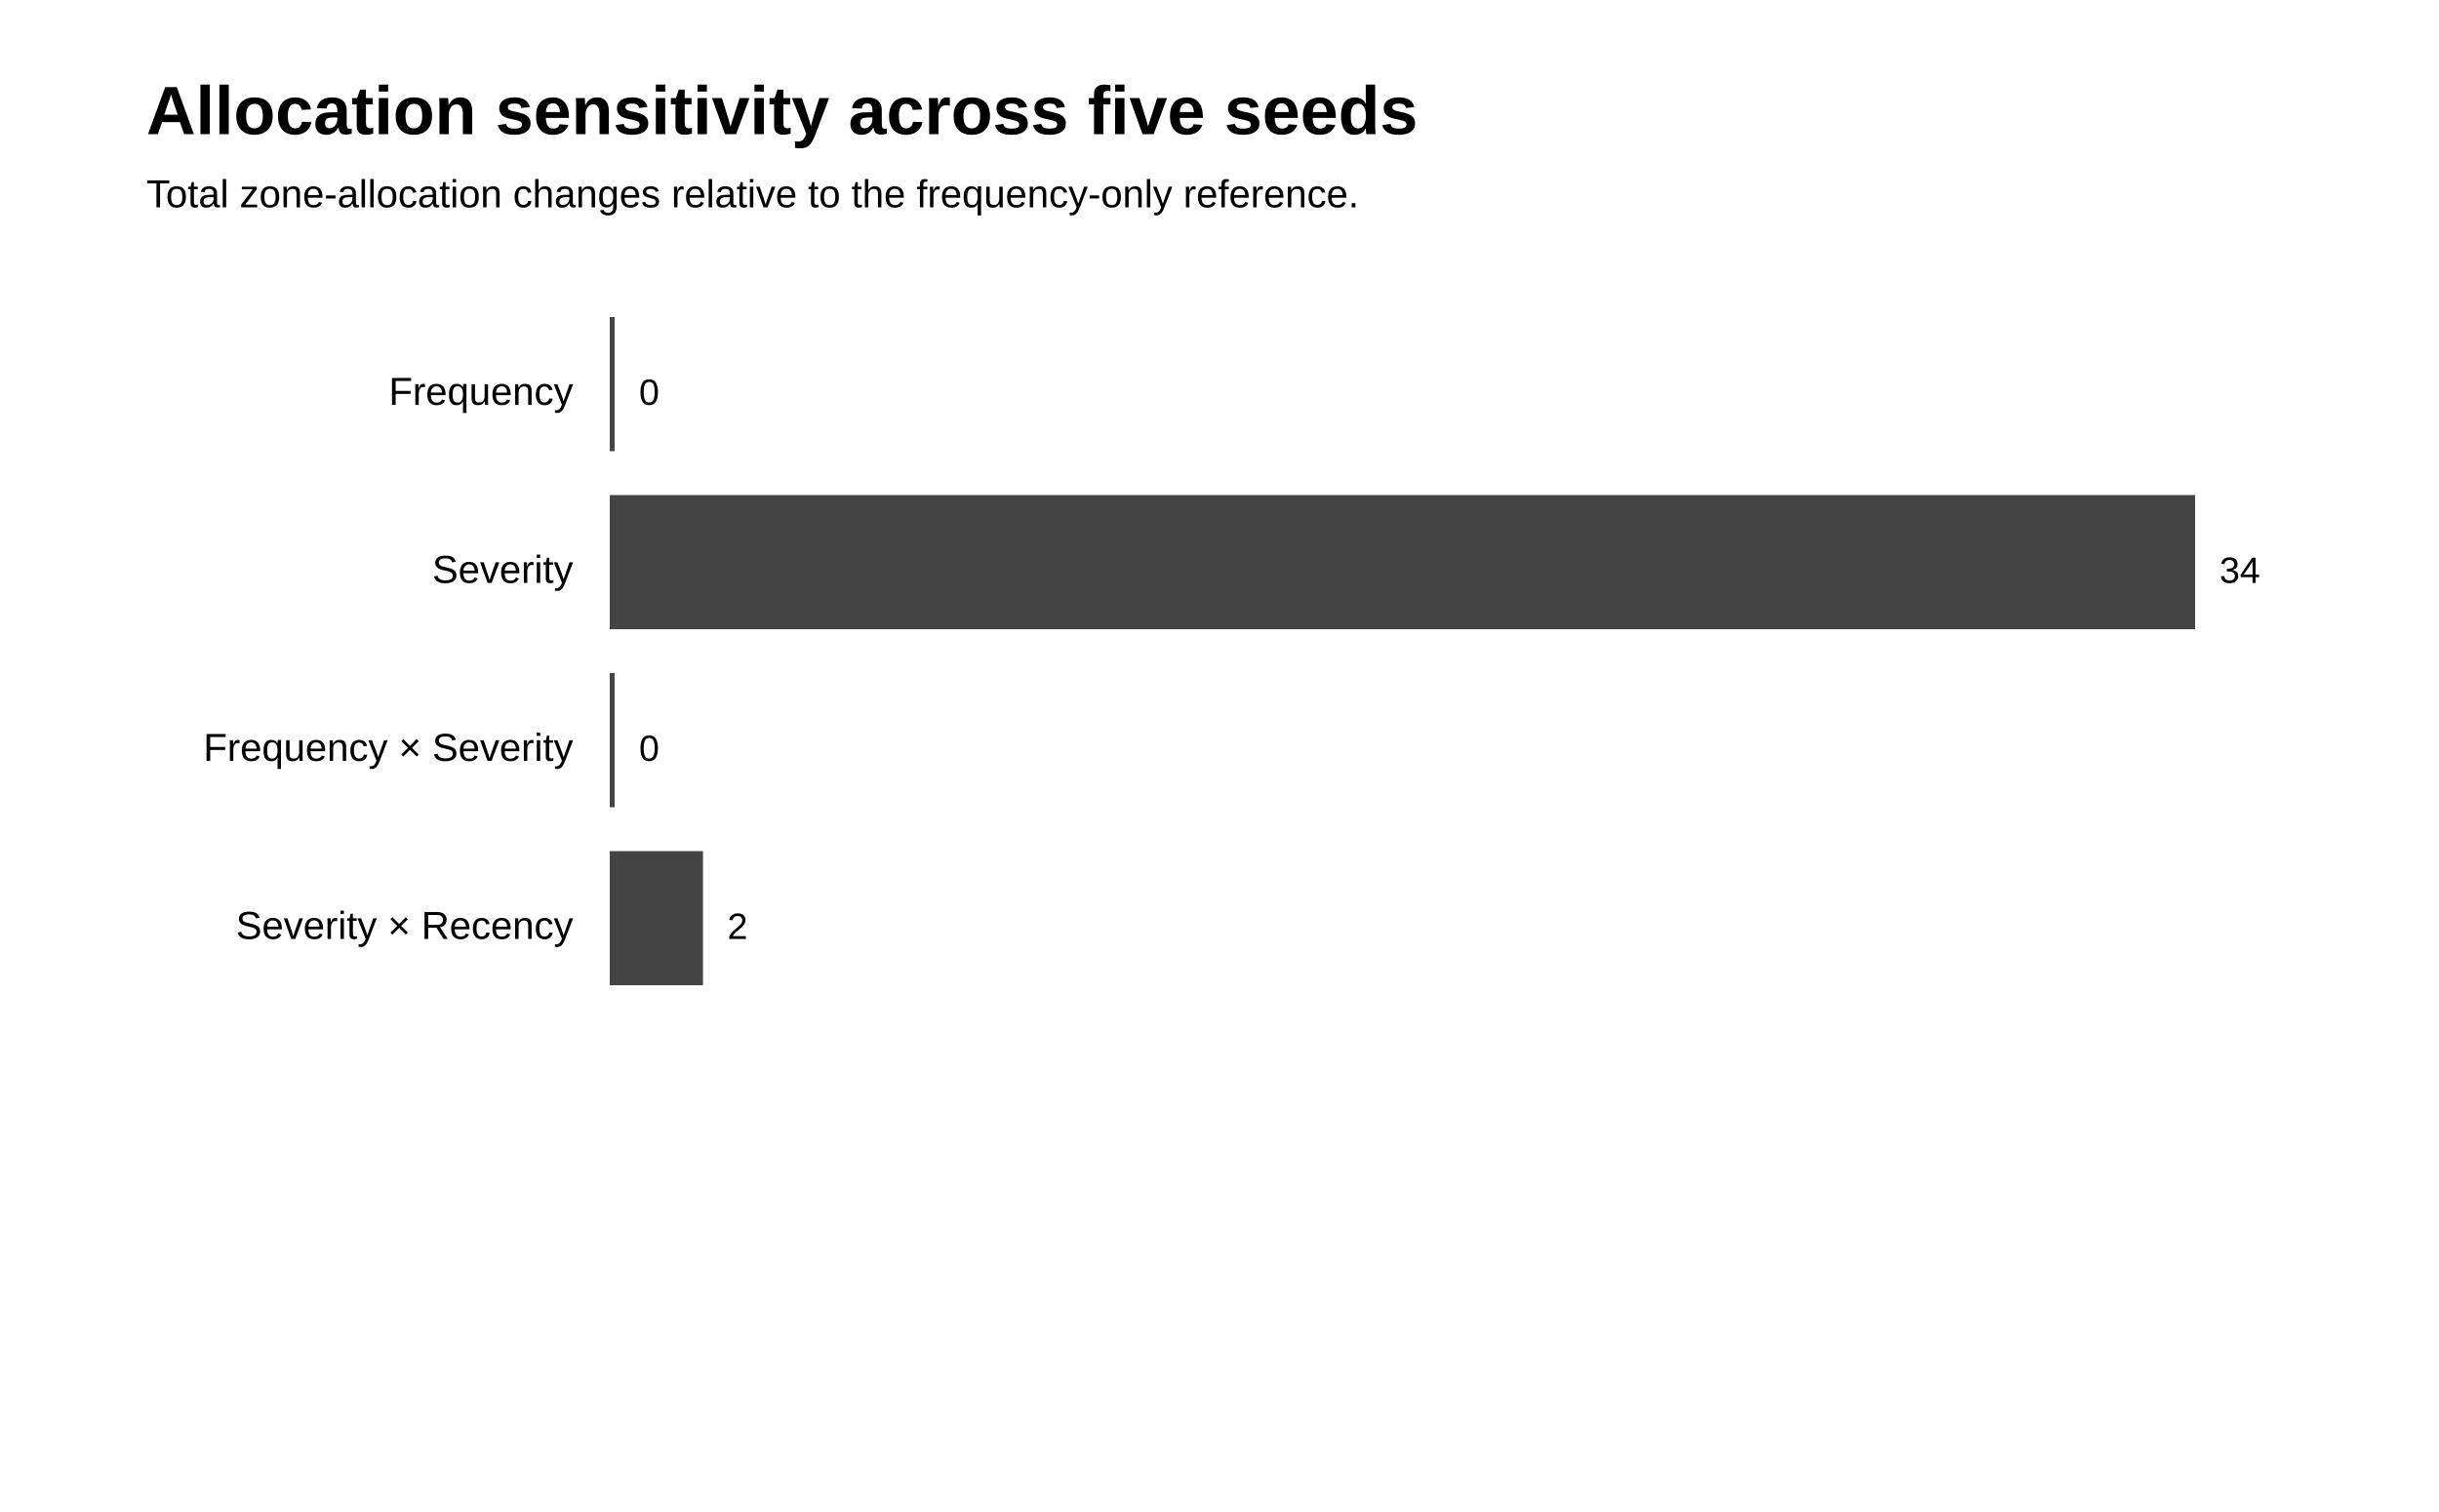
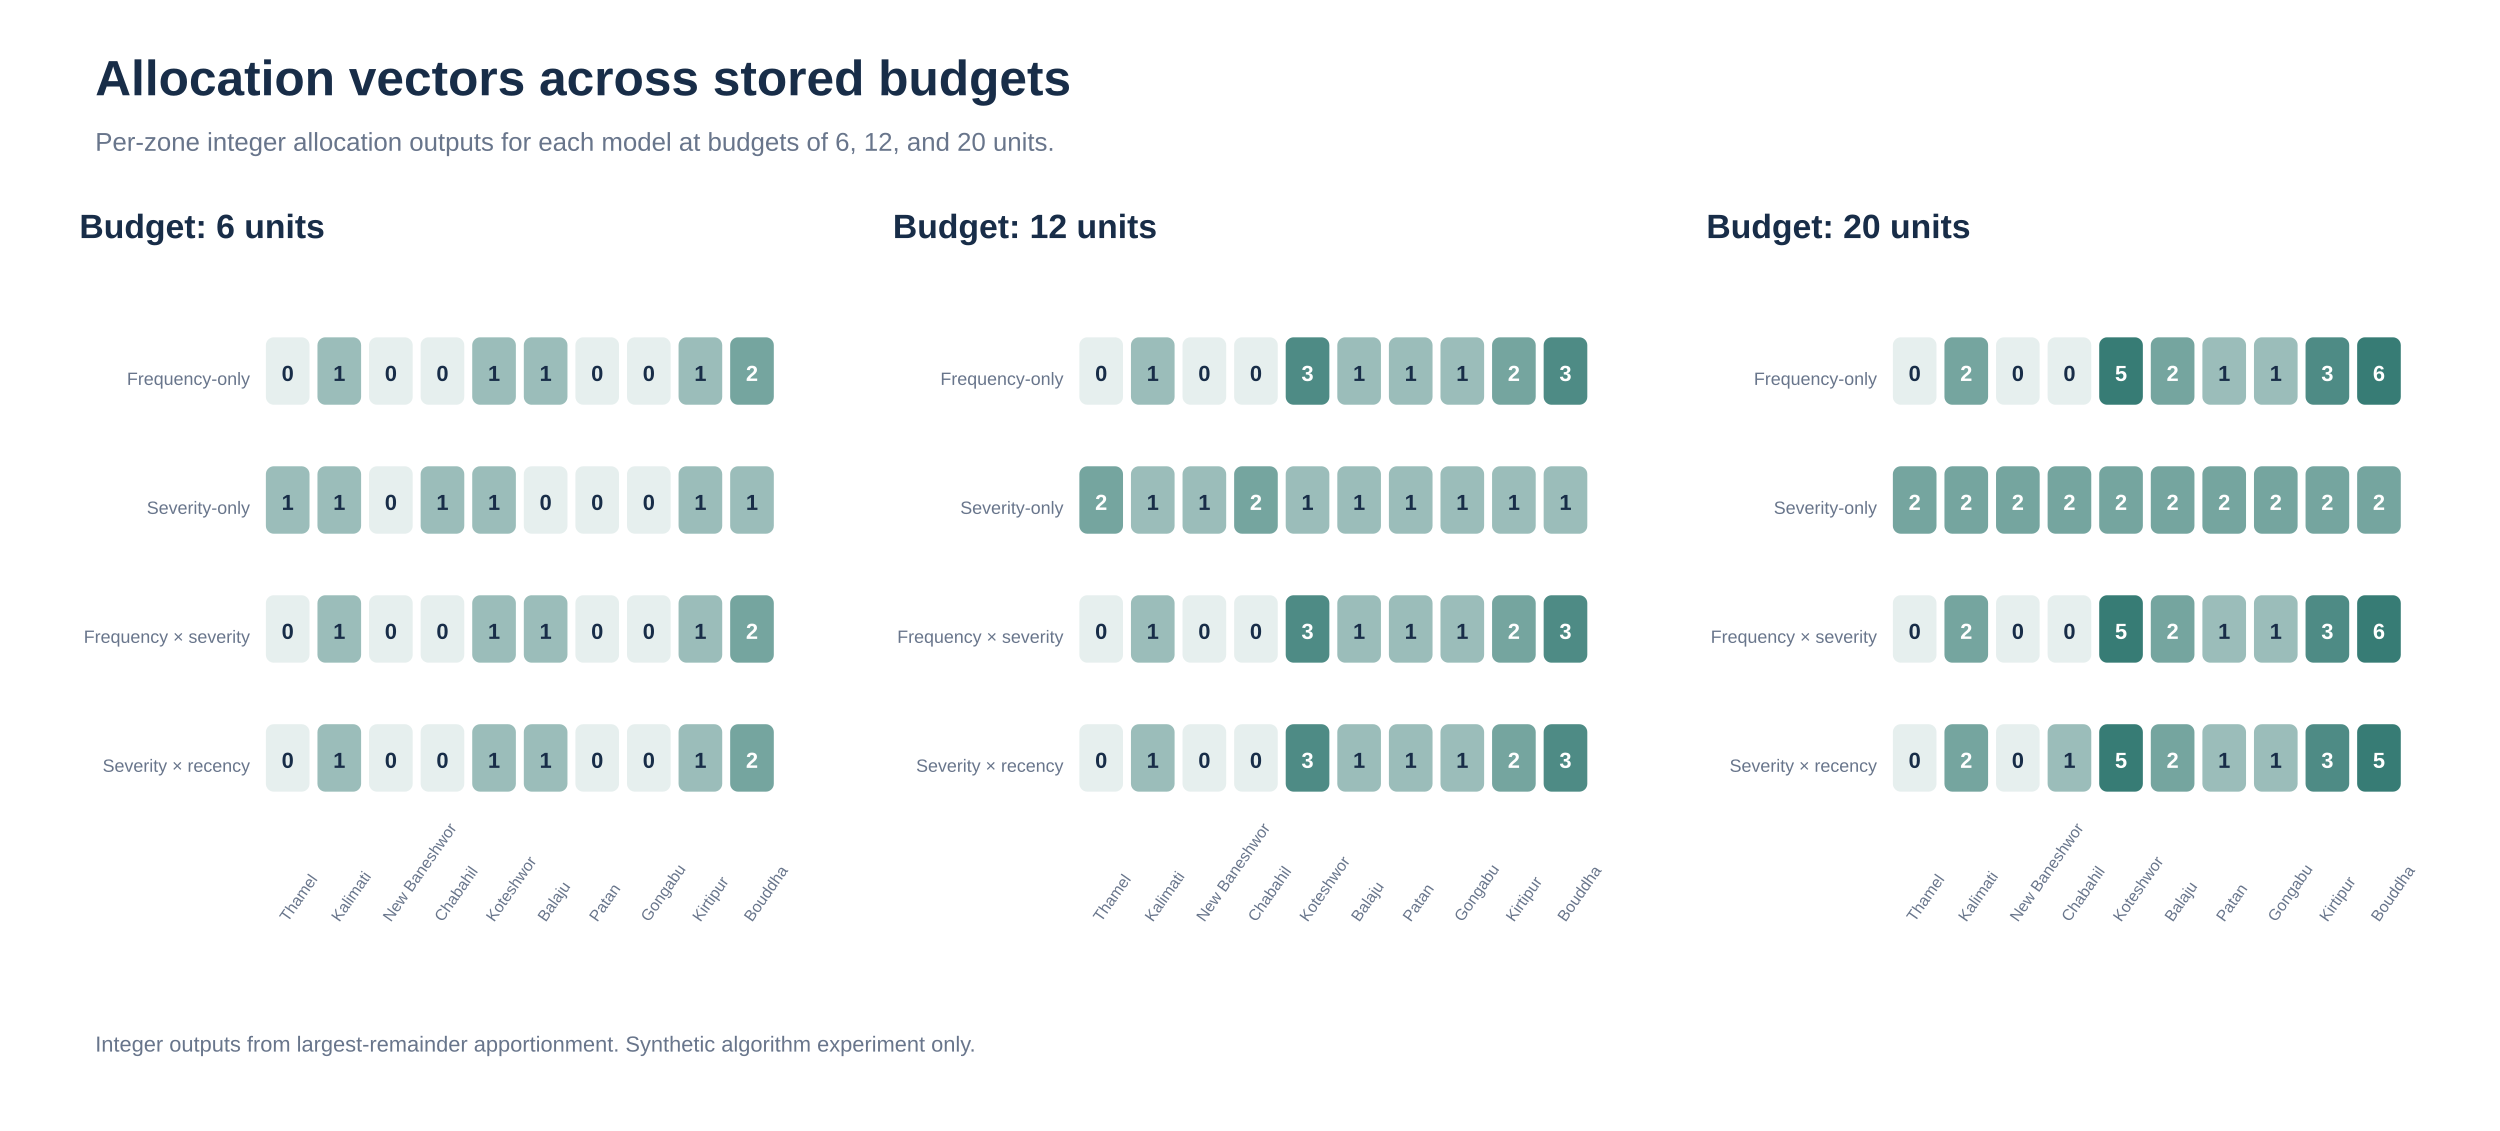
- <svg xmlns="http://www.w3.org/2000/svg" width="1000" height="620" viewBox="0 0 1000 620">
-   <rect width="100%" height="100%" fill="white" />
-   <text x="60" y="55" font-family="Arial" font-size="28" font-weight="700">Allocation sensitivity across five seeds</text>
-   <text x="60" y="85" font-family="Arial" font-size="16">Total zone-allocation changes relative to the frequency-only reference.</text>
-   <text x="235" y="166" text-anchor="end" font-family="Arial" font-size="16">Frequency</text>
-   <rect x="250" y="130" width="2" height="55" fill="#444" />
-   <text x="262" y="166" font-family="Arial" font-size="15">0</text>
-   <text x="235" y="239" text-anchor="end" font-family="Arial" font-size="16">Severity</text>
-   <rect x="250" y="203" width="650" height="55" fill="#444" />
-   <text x="910" y="239" font-family="Arial" font-size="15">34</text>
-   <text x="235" y="312" text-anchor="end" font-family="Arial" font-size="16">Frequency × Severity</text>
-   <rect x="250" y="276" width="2" height="55" fill="#444" />
-   <text x="262" y="312" font-family="Arial" font-size="15">0</text>
-   <text x="235" y="385" text-anchor="end" font-family="Arial" font-size="16">Severity × Recency</text>
-   <rect x="250" y="349" width="38.235" height="55" fill="#444" />
-   <text x="298.235" y="385" font-family="Arial" font-size="15">2</text>
+ <svg xmlns="http://www.w3.org/2000/svg" width="1260" height="570" viewBox="0 0 1260 570" role="img" aria-labelledby="title desc">
+   <rect width="100%" height="100%" fill="#ffffff" />
+   <g font-family="Arial, Helvetica, sans-serif">
+     <text x="48" y="48" fill="#182d48" font-size="25" font-weight="700">Allocation vectors across stored budgets</text>
+     <text x="48" y="76" fill="#68758b" font-size="13">Per-zone integer allocation outputs for each model at budgets of 6, 12, and 20 units.</text>
+     <text x="40" y="120" fill="#182d48" font-size="17" font-weight="700">Budget: 6 units</text>
+     <text x="126" y="194" text-anchor="end" fill="#68758b" font-size="9">Frequency-only</text>
+     <rect x="134" y="170" width="22" height="34" rx="4" fill="#2d766e" opacity="0.12" />
+     <text x="145" y="192" text-anchor="middle" fill="#182d48" font-size="11" font-weight="700">0</text>
+     <rect x="160" y="170" width="22" height="34" rx="4" fill="#2d766e" opacity="0.48" />
+     <text x="171" y="192" text-anchor="middle" fill="#182d48" font-size="11" font-weight="700">1</text>
+     <rect x="186" y="170" width="22" height="34" rx="4" fill="#2d766e" opacity="0.12" />
+     <text x="197" y="192" text-anchor="middle" fill="#182d48" font-size="11" font-weight="700">0</text>
+     <rect x="212" y="170" width="22" height="34" rx="4" fill="#2d766e" opacity="0.12" />
+     <text x="223" y="192" text-anchor="middle" fill="#182d48" font-size="11" font-weight="700">0</text>
+     <rect x="238" y="170" width="22" height="34" rx="4" fill="#2d766e" opacity="0.48" />
+     <text x="249" y="192" text-anchor="middle" fill="#182d48" font-size="11" font-weight="700">1</text>
+     <rect x="264" y="170" width="22" height="34" rx="4" fill="#2d766e" opacity="0.48" />
+     <text x="275" y="192" text-anchor="middle" fill="#182d48" font-size="11" font-weight="700">1</text>
+     <rect x="290" y="170" width="22" height="34" rx="4" fill="#2d766e" opacity="0.12" />
+     <text x="301" y="192" text-anchor="middle" fill="#182d48" font-size="11" font-weight="700">0</text>
+     <rect x="316" y="170" width="22" height="34" rx="4" fill="#2d766e" opacity="0.12" />
+     <text x="327" y="192" text-anchor="middle" fill="#182d48" font-size="11" font-weight="700">0</text>
+     <rect x="342" y="170" width="22" height="34" rx="4" fill="#2d766e" opacity="0.48" />
+     <text x="353" y="192" text-anchor="middle" fill="#182d48" font-size="11" font-weight="700">1</text>
+     <rect x="368" y="170" width="22" height="34" rx="4" fill="#2d766e" opacity="0.66" />
+     <text x="379" y="192" text-anchor="middle" fill="#ffffff" font-size="11" font-weight="700">2</text>
+     <text x="126" y="259" text-anchor="end" fill="#68758b" font-size="9">Severity-only</text>
+     <rect x="134" y="235" width="22" height="34" rx="4" fill="#2d766e" opacity="0.48" />
+     <text x="145" y="257" text-anchor="middle" fill="#182d48" font-size="11" font-weight="700">1</text>
+     <rect x="160" y="235" width="22" height="34" rx="4" fill="#2d766e" opacity="0.48" />
+     <text x="171" y="257" text-anchor="middle" fill="#182d48" font-size="11" font-weight="700">1</text>
+     <rect x="186" y="235" width="22" height="34" rx="4" fill="#2d766e" opacity="0.12" />
+     <text x="197" y="257" text-anchor="middle" fill="#182d48" font-size="11" font-weight="700">0</text>
+     <rect x="212" y="235" width="22" height="34" rx="4" fill="#2d766e" opacity="0.48" />
+     <text x="223" y="257" text-anchor="middle" fill="#182d48" font-size="11" font-weight="700">1</text>
+     <rect x="238" y="235" width="22" height="34" rx="4" fill="#2d766e" opacity="0.48" />
+     <text x="249" y="257" text-anchor="middle" fill="#182d48" font-size="11" font-weight="700">1</text>
+     <rect x="264" y="235" width="22" height="34" rx="4" fill="#2d766e" opacity="0.12" />
+     <text x="275" y="257" text-anchor="middle" fill="#182d48" font-size="11" font-weight="700">0</text>
+     <rect x="290" y="235" width="22" height="34" rx="4" fill="#2d766e" opacity="0.12" />
+     <text x="301" y="257" text-anchor="middle" fill="#182d48" font-size="11" font-weight="700">0</text>
+     <rect x="316" y="235" width="22" height="34" rx="4" fill="#2d766e" opacity="0.12" />
+     <text x="327" y="257" text-anchor="middle" fill="#182d48" font-size="11" font-weight="700">0</text>
+     <rect x="342" y="235" width="22" height="34" rx="4" fill="#2d766e" opacity="0.48" />
+     <text x="353" y="257" text-anchor="middle" fill="#182d48" font-size="11" font-weight="700">1</text>
+     <rect x="368" y="235" width="22" height="34" rx="4" fill="#2d766e" opacity="0.48" />
+     <text x="379" y="257" text-anchor="middle" fill="#182d48" font-size="11" font-weight="700">1</text>
+     <text x="126" y="324" text-anchor="end" fill="#68758b" font-size="9">Frequency × severity</text>
+     <rect x="134" y="300" width="22" height="34" rx="4" fill="#2d766e" opacity="0.12" />
+     <text x="145" y="322" text-anchor="middle" fill="#182d48" font-size="11" font-weight="700">0</text>
+     <rect x="160" y="300" width="22" height="34" rx="4" fill="#2d766e" opacity="0.48" />
+     <text x="171" y="322" text-anchor="middle" fill="#182d48" font-size="11" font-weight="700">1</text>
+     <rect x="186" y="300" width="22" height="34" rx="4" fill="#2d766e" opacity="0.12" />
+     <text x="197" y="322" text-anchor="middle" fill="#182d48" font-size="11" font-weight="700">0</text>
+     <rect x="212" y="300" width="22" height="34" rx="4" fill="#2d766e" opacity="0.12" />
+     <text x="223" y="322" text-anchor="middle" fill="#182d48" font-size="11" font-weight="700">0</text>
+     <rect x="238" y="300" width="22" height="34" rx="4" fill="#2d766e" opacity="0.48" />
+     <text x="249" y="322" text-anchor="middle" fill="#182d48" font-size="11" font-weight="700">1</text>
+     <rect x="264" y="300" width="22" height="34" rx="4" fill="#2d766e" opacity="0.48" />
+     <text x="275" y="322" text-anchor="middle" fill="#182d48" font-size="11" font-weight="700">1</text>
+     <rect x="290" y="300" width="22" height="34" rx="4" fill="#2d766e" opacity="0.12" />
+     <text x="301" y="322" text-anchor="middle" fill="#182d48" font-size="11" font-weight="700">0</text>
+     <rect x="316" y="300" width="22" height="34" rx="4" fill="#2d766e" opacity="0.12" />
+     <text x="327" y="322" text-anchor="middle" fill="#182d48" font-size="11" font-weight="700">0</text>
+     <rect x="342" y="300" width="22" height="34" rx="4" fill="#2d766e" opacity="0.48" />
+     <text x="353" y="322" text-anchor="middle" fill="#182d48" font-size="11" font-weight="700">1</text>
+     <rect x="368" y="300" width="22" height="34" rx="4" fill="#2d766e" opacity="0.66" />
+     <text x="379" y="322" text-anchor="middle" fill="#ffffff" font-size="11" font-weight="700">2</text>
+     <text x="126" y="389" text-anchor="end" fill="#68758b" font-size="9">Severity × recency</text>
+     <rect x="134" y="365" width="22" height="34" rx="4" fill="#2d766e" opacity="0.12" />
+     <text x="145" y="387" text-anchor="middle" fill="#182d48" font-size="11" font-weight="700">0</text>
+     <rect x="160" y="365" width="22" height="34" rx="4" fill="#2d766e" opacity="0.48" />
+     <text x="171" y="387" text-anchor="middle" fill="#182d48" font-size="11" font-weight="700">1</text>
+     <rect x="186" y="365" width="22" height="34" rx="4" fill="#2d766e" opacity="0.12" />
+     <text x="197" y="387" text-anchor="middle" fill="#182d48" font-size="11" font-weight="700">0</text>
+     <rect x="212" y="365" width="22" height="34" rx="4" fill="#2d766e" opacity="0.12" />
+     <text x="223" y="387" text-anchor="middle" fill="#182d48" font-size="11" font-weight="700">0</text>
+     <rect x="238" y="365" width="22" height="34" rx="4" fill="#2d766e" opacity="0.48" />
+     <text x="249" y="387" text-anchor="middle" fill="#182d48" font-size="11" font-weight="700">1</text>
+     <rect x="264" y="365" width="22" height="34" rx="4" fill="#2d766e" opacity="0.48" />
+     <text x="275" y="387" text-anchor="middle" fill="#182d48" font-size="11" font-weight="700">1</text>
+     <rect x="290" y="365" width="22" height="34" rx="4" fill="#2d766e" opacity="0.12" />
+     <text x="301" y="387" text-anchor="middle" fill="#182d48" font-size="11" font-weight="700">0</text>
+     <rect x="316" y="365" width="22" height="34" rx="4" fill="#2d766e" opacity="0.12" />
+     <text x="327" y="387" text-anchor="middle" fill="#182d48" font-size="11" font-weight="700">0</text>
+     <rect x="342" y="365" width="22" height="34" rx="4" fill="#2d766e" opacity="0.48" />
+     <text x="353" y="387" text-anchor="middle" fill="#182d48" font-size="11" font-weight="700">1</text>
+     <rect x="368" y="365" width="22" height="34" rx="4" fill="#2d766e" opacity="0.66" />
+     <text x="379" y="387" text-anchor="middle" fill="#ffffff" font-size="11" font-weight="700">2</text>
+     <text x="145" y="465" transform="rotate(-55 145 465)" fill="#68758b" font-size="8">Thamel</text>
+     <text x="171" y="465" transform="rotate(-55 171 465)" fill="#68758b" font-size="8">Kalimati</text>
+     <text x="197" y="465" transform="rotate(-55 197 465)" fill="#68758b" font-size="8">New Baneshwor</text>
+     <text x="223" y="465" transform="rotate(-55 223 465)" fill="#68758b" font-size="8">Chabahil</text>
+     <text x="249" y="465" transform="rotate(-55 249 465)" fill="#68758b" font-size="8">Koteshwor</text>
+     <text x="275" y="465" transform="rotate(-55 275 465)" fill="#68758b" font-size="8">Balaju</text>
+     <text x="301" y="465" transform="rotate(-55 301 465)" fill="#68758b" font-size="8">Patan</text>
+     <text x="327" y="465" transform="rotate(-55 327 465)" fill="#68758b" font-size="8">Gongabu</text>
+     <text x="353" y="465" transform="rotate(-55 353 465)" fill="#68758b" font-size="8">Kirtipur</text>
+     <text x="379" y="465" transform="rotate(-55 379 465)" fill="#68758b" font-size="8">Bouddha</text>
+     <text x="450" y="120" fill="#182d48" font-size="17" font-weight="700">Budget: 12 units</text>
+     <text x="536" y="194" text-anchor="end" fill="#68758b" font-size="9">Frequency-only</text>
+     <rect x="544" y="170" width="22" height="34" rx="4" fill="#2d766e" opacity="0.12" />
+     <text x="555" y="192" text-anchor="middle" fill="#182d48" font-size="11" font-weight="700">0</text>
+     <rect x="570" y="170" width="22" height="34" rx="4" fill="#2d766e" opacity="0.48" />
+     <text x="581" y="192" text-anchor="middle" fill="#182d48" font-size="11" font-weight="700">1</text>
+     <rect x="596" y="170" width="22" height="34" rx="4" fill="#2d766e" opacity="0.12" />
+     <text x="607" y="192" text-anchor="middle" fill="#182d48" font-size="11" font-weight="700">0</text>
+     <rect x="622" y="170" width="22" height="34" rx="4" fill="#2d766e" opacity="0.12" />
+     <text x="633" y="192" text-anchor="middle" fill="#182d48" font-size="11" font-weight="700">0</text>
+     <rect x="648" y="170" width="22" height="34" rx="4" fill="#2d766e" opacity="0.84" />
+     <text x="659" y="192" text-anchor="middle" fill="#ffffff" font-size="11" font-weight="700">3</text>
+     <rect x="674" y="170" width="22" height="34" rx="4" fill="#2d766e" opacity="0.48" />
+     <text x="685" y="192" text-anchor="middle" fill="#182d48" font-size="11" font-weight="700">1</text>
+     <rect x="700" y="170" width="22" height="34" rx="4" fill="#2d766e" opacity="0.48" />
+     <text x="711" y="192" text-anchor="middle" fill="#182d48" font-size="11" font-weight="700">1</text>
+     <rect x="726" y="170" width="22" height="34" rx="4" fill="#2d766e" opacity="0.48" />
+     <text x="737" y="192" text-anchor="middle" fill="#182d48" font-size="11" font-weight="700">1</text>
+     <rect x="752" y="170" width="22" height="34" rx="4" fill="#2d766e" opacity="0.66" />
+     <text x="763" y="192" text-anchor="middle" fill="#ffffff" font-size="11" font-weight="700">2</text>
+     <rect x="778" y="170" width="22" height="34" rx="4" fill="#2d766e" opacity="0.84" />
+     <text x="789" y="192" text-anchor="middle" fill="#ffffff" font-size="11" font-weight="700">3</text>
+     <text x="536" y="259" text-anchor="end" fill="#68758b" font-size="9">Severity-only</text>
+     <rect x="544" y="235" width="22" height="34" rx="4" fill="#2d766e" opacity="0.66" />
+     <text x="555" y="257" text-anchor="middle" fill="#ffffff" font-size="11" font-weight="700">2</text>
+     <rect x="570" y="235" width="22" height="34" rx="4" fill="#2d766e" opacity="0.48" />
+     <text x="581" y="257" text-anchor="middle" fill="#182d48" font-size="11" font-weight="700">1</text>
+     <rect x="596" y="235" width="22" height="34" rx="4" fill="#2d766e" opacity="0.48" />
+     <text x="607" y="257" text-anchor="middle" fill="#182d48" font-size="11" font-weight="700">1</text>
+     <rect x="622" y="235" width="22" height="34" rx="4" fill="#2d766e" opacity="0.66" />
+     <text x="633" y="257" text-anchor="middle" fill="#ffffff" font-size="11" font-weight="700">2</text>
+     <rect x="648" y="235" width="22" height="34" rx="4" fill="#2d766e" opacity="0.48" />
+     <text x="659" y="257" text-anchor="middle" fill="#182d48" font-size="11" font-weight="700">1</text>
+     <rect x="674" y="235" width="22" height="34" rx="4" fill="#2d766e" opacity="0.48" />
+     <text x="685" y="257" text-anchor="middle" fill="#182d48" font-size="11" font-weight="700">1</text>
+     <rect x="700" y="235" width="22" height="34" rx="4" fill="#2d766e" opacity="0.48" />
+     <text x="711" y="257" text-anchor="middle" fill="#182d48" font-size="11" font-weight="700">1</text>
+     <rect x="726" y="235" width="22" height="34" rx="4" fill="#2d766e" opacity="0.48" />
+     <text x="737" y="257" text-anchor="middle" fill="#182d48" font-size="11" font-weight="700">1</text>
+     <rect x="752" y="235" width="22" height="34" rx="4" fill="#2d766e" opacity="0.48" />
+     <text x="763" y="257" text-anchor="middle" fill="#182d48" font-size="11" font-weight="700">1</text>
+     <rect x="778" y="235" width="22" height="34" rx="4" fill="#2d766e" opacity="0.48" />
+     <text x="789" y="257" text-anchor="middle" fill="#182d48" font-size="11" font-weight="700">1</text>
+     <text x="536" y="324" text-anchor="end" fill="#68758b" font-size="9">Frequency × severity</text>
+     <rect x="544" y="300" width="22" height="34" rx="4" fill="#2d766e" opacity="0.12" />
+     <text x="555" y="322" text-anchor="middle" fill="#182d48" font-size="11" font-weight="700">0</text>
+     <rect x="570" y="300" width="22" height="34" rx="4" fill="#2d766e" opacity="0.48" />
+     <text x="581" y="322" text-anchor="middle" fill="#182d48" font-size="11" font-weight="700">1</text>
+     <rect x="596" y="300" width="22" height="34" rx="4" fill="#2d766e" opacity="0.12" />
+     <text x="607" y="322" text-anchor="middle" fill="#182d48" font-size="11" font-weight="700">0</text>
+     <rect x="622" y="300" width="22" height="34" rx="4" fill="#2d766e" opacity="0.12" />
+     <text x="633" y="322" text-anchor="middle" fill="#182d48" font-size="11" font-weight="700">0</text>
+     <rect x="648" y="300" width="22" height="34" rx="4" fill="#2d766e" opacity="0.84" />
+     <text x="659" y="322" text-anchor="middle" fill="#ffffff" font-size="11" font-weight="700">3</text>
+     <rect x="674" y="300" width="22" height="34" rx="4" fill="#2d766e" opacity="0.48" />
+     <text x="685" y="322" text-anchor="middle" fill="#182d48" font-size="11" font-weight="700">1</text>
+     <rect x="700" y="300" width="22" height="34" rx="4" fill="#2d766e" opacity="0.48" />
+     <text x="711" y="322" text-anchor="middle" fill="#182d48" font-size="11" font-weight="700">1</text>
+     <rect x="726" y="300" width="22" height="34" rx="4" fill="#2d766e" opacity="0.48" />
+     <text x="737" y="322" text-anchor="middle" fill="#182d48" font-size="11" font-weight="700">1</text>
+     <rect x="752" y="300" width="22" height="34" rx="4" fill="#2d766e" opacity="0.66" />
+     <text x="763" y="322" text-anchor="middle" fill="#ffffff" font-size="11" font-weight="700">2</text>
+     <rect x="778" y="300" width="22" height="34" rx="4" fill="#2d766e" opacity="0.84" />
+     <text x="789" y="322" text-anchor="middle" fill="#ffffff" font-size="11" font-weight="700">3</text>
+     <text x="536" y="389" text-anchor="end" fill="#68758b" font-size="9">Severity × recency</text>
+     <rect x="544" y="365" width="22" height="34" rx="4" fill="#2d766e" opacity="0.12" />
+     <text x="555" y="387" text-anchor="middle" fill="#182d48" font-size="11" font-weight="700">0</text>
+     <rect x="570" y="365" width="22" height="34" rx="4" fill="#2d766e" opacity="0.48" />
+     <text x="581" y="387" text-anchor="middle" fill="#182d48" font-size="11" font-weight="700">1</text>
+     <rect x="596" y="365" width="22" height="34" rx="4" fill="#2d766e" opacity="0.12" />
+     <text x="607" y="387" text-anchor="middle" fill="#182d48" font-size="11" font-weight="700">0</text>
+     <rect x="622" y="365" width="22" height="34" rx="4" fill="#2d766e" opacity="0.12" />
+     <text x="633" y="387" text-anchor="middle" fill="#182d48" font-size="11" font-weight="700">0</text>
+     <rect x="648" y="365" width="22" height="34" rx="4" fill="#2d766e" opacity="0.84" />
+     <text x="659" y="387" text-anchor="middle" fill="#ffffff" font-size="11" font-weight="700">3</text>
+     <rect x="674" y="365" width="22" height="34" rx="4" fill="#2d766e" opacity="0.48" />
+     <text x="685" y="387" text-anchor="middle" fill="#182d48" font-size="11" font-weight="700">1</text>
+     <rect x="700" y="365" width="22" height="34" rx="4" fill="#2d766e" opacity="0.48" />
+     <text x="711" y="387" text-anchor="middle" fill="#182d48" font-size="11" font-weight="700">1</text>
+     <rect x="726" y="365" width="22" height="34" rx="4" fill="#2d766e" opacity="0.48" />
+     <text x="737" y="387" text-anchor="middle" fill="#182d48" font-size="11" font-weight="700">1</text>
+     <rect x="752" y="365" width="22" height="34" rx="4" fill="#2d766e" opacity="0.66" />
+     <text x="763" y="387" text-anchor="middle" fill="#ffffff" font-size="11" font-weight="700">2</text>
+     <rect x="778" y="365" width="22" height="34" rx="4" fill="#2d766e" opacity="0.84" />
+     <text x="789" y="387" text-anchor="middle" fill="#ffffff" font-size="11" font-weight="700">3</text>
+     <text x="555" y="465" transform="rotate(-55 555 465)" fill="#68758b" font-size="8">Thamel</text>
+     <text x="581" y="465" transform="rotate(-55 581 465)" fill="#68758b" font-size="8">Kalimati</text>
+     <text x="607" y="465" transform="rotate(-55 607 465)" fill="#68758b" font-size="8">New Baneshwor</text>
+     <text x="633" y="465" transform="rotate(-55 633 465)" fill="#68758b" font-size="8">Chabahil</text>
+     <text x="659" y="465" transform="rotate(-55 659 465)" fill="#68758b" font-size="8">Koteshwor</text>
+     <text x="685" y="465" transform="rotate(-55 685 465)" fill="#68758b" font-size="8">Balaju</text>
+     <text x="711" y="465" transform="rotate(-55 711 465)" fill="#68758b" font-size="8">Patan</text>
+     <text x="737" y="465" transform="rotate(-55 737 465)" fill="#68758b" font-size="8">Gongabu</text>
+     <text x="763" y="465" transform="rotate(-55 763 465)" fill="#68758b" font-size="8">Kirtipur</text>
+     <text x="789" y="465" transform="rotate(-55 789 465)" fill="#68758b" font-size="8">Bouddha</text>
+     <text x="860" y="120" fill="#182d48" font-size="17" font-weight="700">Budget: 20 units</text>
+     <text x="946" y="194" text-anchor="end" fill="#68758b" font-size="9">Frequency-only</text>
+     <rect x="954" y="170" width="22" height="34" rx="4" fill="#2d766e" opacity="0.12" />
+     <text x="965" y="192" text-anchor="middle" fill="#182d48" font-size="11" font-weight="700">0</text>
+     <rect x="980" y="170" width="22" height="34" rx="4" fill="#2d766e" opacity="0.66" />
+     <text x="991" y="192" text-anchor="middle" fill="#ffffff" font-size="11" font-weight="700">2</text>
+     <rect x="1006" y="170" width="22" height="34" rx="4" fill="#2d766e" opacity="0.12" />
+     <text x="1017" y="192" text-anchor="middle" fill="#182d48" font-size="11" font-weight="700">0</text>
+     <rect x="1032" y="170" width="22" height="34" rx="4" fill="#2d766e" opacity="0.12" />
+     <text x="1043" y="192" text-anchor="middle" fill="#182d48" font-size="11" font-weight="700">0</text>
+     <rect x="1058" y="170" width="22" height="34" rx="4" fill="#2d766e" opacity="0.95" />
+     <text x="1069" y="192" text-anchor="middle" fill="#ffffff" font-size="11" font-weight="700">5</text>
+     <rect x="1084" y="170" width="22" height="34" rx="4" fill="#2d766e" opacity="0.66" />
+     <text x="1095" y="192" text-anchor="middle" fill="#ffffff" font-size="11" font-weight="700">2</text>
+     <rect x="1110" y="170" width="22" height="34" rx="4" fill="#2d766e" opacity="0.48" />
+     <text x="1121" y="192" text-anchor="middle" fill="#182d48" font-size="11" font-weight="700">1</text>
+     <rect x="1136" y="170" width="22" height="34" rx="4" fill="#2d766e" opacity="0.48" />
+     <text x="1147" y="192" text-anchor="middle" fill="#182d48" font-size="11" font-weight="700">1</text>
+     <rect x="1162" y="170" width="22" height="34" rx="4" fill="#2d766e" opacity="0.84" />
+     <text x="1173" y="192" text-anchor="middle" fill="#ffffff" font-size="11" font-weight="700">3</text>
+     <rect x="1188" y="170" width="22" height="34" rx="4" fill="#2d766e" opacity="0.95" />
+     <text x="1199" y="192" text-anchor="middle" fill="#ffffff" font-size="11" font-weight="700">6</text>
+     <text x="946" y="259" text-anchor="end" fill="#68758b" font-size="9">Severity-only</text>
+     <rect x="954" y="235" width="22" height="34" rx="4" fill="#2d766e" opacity="0.66" />
+     <text x="965" y="257" text-anchor="middle" fill="#ffffff" font-size="11" font-weight="700">2</text>
+     <rect x="980" y="235" width="22" height="34" rx="4" fill="#2d766e" opacity="0.66" />
+     <text x="991" y="257" text-anchor="middle" fill="#ffffff" font-size="11" font-weight="700">2</text>
+     <rect x="1006" y="235" width="22" height="34" rx="4" fill="#2d766e" opacity="0.66" />
+     <text x="1017" y="257" text-anchor="middle" fill="#ffffff" font-size="11" font-weight="700">2</text>
+     <rect x="1032" y="235" width="22" height="34" rx="4" fill="#2d766e" opacity="0.66" />
+     <text x="1043" y="257" text-anchor="middle" fill="#ffffff" font-size="11" font-weight="700">2</text>
+     <rect x="1058" y="235" width="22" height="34" rx="4" fill="#2d766e" opacity="0.66" />
+     <text x="1069" y="257" text-anchor="middle" fill="#ffffff" font-size="11" font-weight="700">2</text>
+     <rect x="1084" y="235" width="22" height="34" rx="4" fill="#2d766e" opacity="0.66" />
+     <text x="1095" y="257" text-anchor="middle" fill="#ffffff" font-size="11" font-weight="700">2</text>
+     <rect x="1110" y="235" width="22" height="34" rx="4" fill="#2d766e" opacity="0.66" />
+     <text x="1121" y="257" text-anchor="middle" fill="#ffffff" font-size="11" font-weight="700">2</text>
+     <rect x="1136" y="235" width="22" height="34" rx="4" fill="#2d766e" opacity="0.66" />
+     <text x="1147" y="257" text-anchor="middle" fill="#ffffff" font-size="11" font-weight="700">2</text>
+     <rect x="1162" y="235" width="22" height="34" rx="4" fill="#2d766e" opacity="0.66" />
+     <text x="1173" y="257" text-anchor="middle" fill="#ffffff" font-size="11" font-weight="700">2</text>
+     <rect x="1188" y="235" width="22" height="34" rx="4" fill="#2d766e" opacity="0.66" />
+     <text x="1199" y="257" text-anchor="middle" fill="#ffffff" font-size="11" font-weight="700">2</text>
+     <text x="946" y="324" text-anchor="end" fill="#68758b" font-size="9">Frequency × severity</text>
+     <rect x="954" y="300" width="22" height="34" rx="4" fill="#2d766e" opacity="0.12" />
+     <text x="965" y="322" text-anchor="middle" fill="#182d48" font-size="11" font-weight="700">0</text>
+     <rect x="980" y="300" width="22" height="34" rx="4" fill="#2d766e" opacity="0.66" />
+     <text x="991" y="322" text-anchor="middle" fill="#ffffff" font-size="11" font-weight="700">2</text>
+     <rect x="1006" y="300" width="22" height="34" rx="4" fill="#2d766e" opacity="0.12" />
+     <text x="1017" y="322" text-anchor="middle" fill="#182d48" font-size="11" font-weight="700">0</text>
+     <rect x="1032" y="300" width="22" height="34" rx="4" fill="#2d766e" opacity="0.12" />
+     <text x="1043" y="322" text-anchor="middle" fill="#182d48" font-size="11" font-weight="700">0</text>
+     <rect x="1058" y="300" width="22" height="34" rx="4" fill="#2d766e" opacity="0.95" />
+     <text x="1069" y="322" text-anchor="middle" fill="#ffffff" font-size="11" font-weight="700">5</text>
+     <rect x="1084" y="300" width="22" height="34" rx="4" fill="#2d766e" opacity="0.66" />
+     <text x="1095" y="322" text-anchor="middle" fill="#ffffff" font-size="11" font-weight="700">2</text>
+     <rect x="1110" y="300" width="22" height="34" rx="4" fill="#2d766e" opacity="0.48" />
+     <text x="1121" y="322" text-anchor="middle" fill="#182d48" font-size="11" font-weight="700">1</text>
+     <rect x="1136" y="300" width="22" height="34" rx="4" fill="#2d766e" opacity="0.48" />
+     <text x="1147" y="322" text-anchor="middle" fill="#182d48" font-size="11" font-weight="700">1</text>
+     <rect x="1162" y="300" width="22" height="34" rx="4" fill="#2d766e" opacity="0.84" />
+     <text x="1173" y="322" text-anchor="middle" fill="#ffffff" font-size="11" font-weight="700">3</text>
+     <rect x="1188" y="300" width="22" height="34" rx="4" fill="#2d766e" opacity="0.95" />
+     <text x="1199" y="322" text-anchor="middle" fill="#ffffff" font-size="11" font-weight="700">6</text>
+     <text x="946" y="389" text-anchor="end" fill="#68758b" font-size="9">Severity × recency</text>
+     <rect x="954" y="365" width="22" height="34" rx="4" fill="#2d766e" opacity="0.12" />
+     <text x="965" y="387" text-anchor="middle" fill="#182d48" font-size="11" font-weight="700">0</text>
+     <rect x="980" y="365" width="22" height="34" rx="4" fill="#2d766e" opacity="0.66" />
+     <text x="991" y="387" text-anchor="middle" fill="#ffffff" font-size="11" font-weight="700">2</text>
+     <rect x="1006" y="365" width="22" height="34" rx="4" fill="#2d766e" opacity="0.12" />
+     <text x="1017" y="387" text-anchor="middle" fill="#182d48" font-size="11" font-weight="700">0</text>
+     <rect x="1032" y="365" width="22" height="34" rx="4" fill="#2d766e" opacity="0.48" />
+     <text x="1043" y="387" text-anchor="middle" fill="#182d48" font-size="11" font-weight="700">1</text>
+     <rect x="1058" y="365" width="22" height="34" rx="4" fill="#2d766e" opacity="0.95" />
+     <text x="1069" y="387" text-anchor="middle" fill="#ffffff" font-size="11" font-weight="700">5</text>
+     <rect x="1084" y="365" width="22" height="34" rx="4" fill="#2d766e" opacity="0.66" />
+     <text x="1095" y="387" text-anchor="middle" fill="#ffffff" font-size="11" font-weight="700">2</text>
+     <rect x="1110" y="365" width="22" height="34" rx="4" fill="#2d766e" opacity="0.48" />
+     <text x="1121" y="387" text-anchor="middle" fill="#182d48" font-size="11" font-weight="700">1</text>
+     <rect x="1136" y="365" width="22" height="34" rx="4" fill="#2d766e" opacity="0.48" />
+     <text x="1147" y="387" text-anchor="middle" fill="#182d48" font-size="11" font-weight="700">1</text>
+     <rect x="1162" y="365" width="22" height="34" rx="4" fill="#2d766e" opacity="0.84" />
+     <text x="1173" y="387" text-anchor="middle" fill="#ffffff" font-size="11" font-weight="700">3</text>
+     <rect x="1188" y="365" width="22" height="34" rx="4" fill="#2d766e" opacity="0.95" />
+     <text x="1199" y="387" text-anchor="middle" fill="#ffffff" font-size="11" font-weight="700">5</text>
+     <text x="965" y="465" transform="rotate(-55 965 465)" fill="#68758b" font-size="8">Thamel</text>
+     <text x="991" y="465" transform="rotate(-55 991 465)" fill="#68758b" font-size="8">Kalimati</text>
+     <text x="1017" y="465" transform="rotate(-55 1017 465)" fill="#68758b" font-size="8">New Baneshwor</text>
+     <text x="1043" y="465" transform="rotate(-55 1043 465)" fill="#68758b" font-size="8">Chabahil</text>
+     <text x="1069" y="465" transform="rotate(-55 1069 465)" fill="#68758b" font-size="8">Koteshwor</text>
+     <text x="1095" y="465" transform="rotate(-55 1095 465)" fill="#68758b" font-size="8">Balaju</text>
+     <text x="1121" y="465" transform="rotate(-55 1121 465)" fill="#68758b" font-size="8">Patan</text>
+     <text x="1147" y="465" transform="rotate(-55 1147 465)" fill="#68758b" font-size="8">Gongabu</text>
+     <text x="1173" y="465" transform="rotate(-55 1173 465)" fill="#68758b" font-size="8">Kirtipur</text>
+     <text x="1199" y="465" transform="rotate(-55 1199 465)" fill="#68758b" font-size="8">Bouddha</text>
+     <text x="48" y="530" fill="#68758b" font-size="11">Integer outputs from largest-remainder apportionment. Synthetic algorithm experiment only.</text>
+   </g>
</svg>
